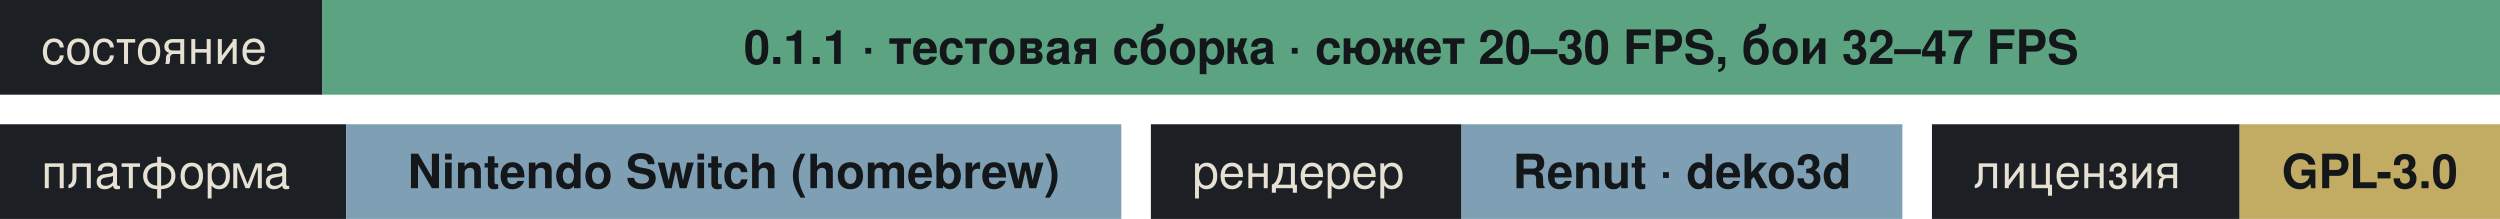
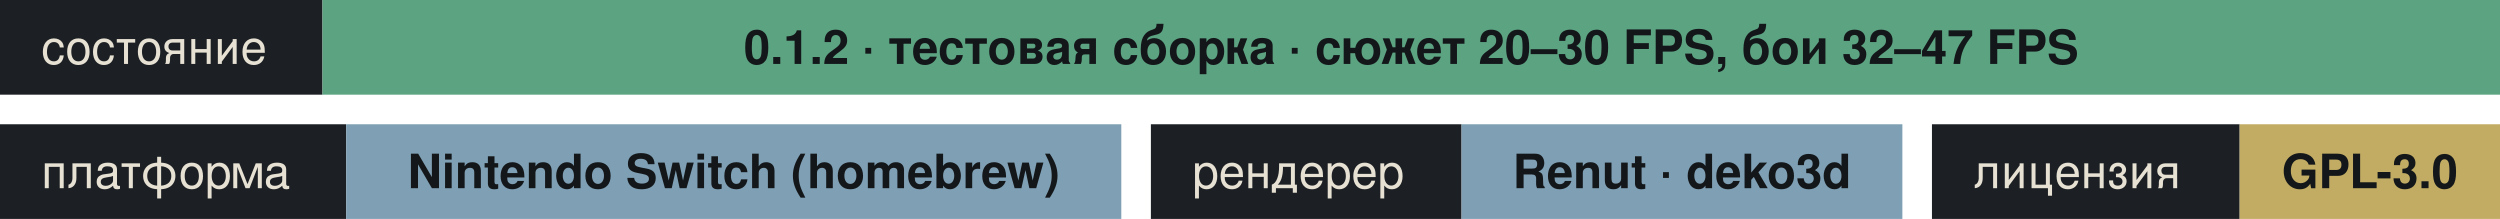
- <svg xmlns="http://www.w3.org/2000/svg" width="845" height="74" viewBox="0 0 845 74" role="img" aria-label="состояние: 0.1.1 · тестовая сборка · сюжет 20–30 FPS, бои 32–47 FPS · платформа: Nintendo Switch (homebrew) · рендерер: Renut · deko3d · лицензия: GPL-3.0">
+ <svg xmlns="http://www.w3.org/2000/svg" width="845" height="74" viewBox="0 0 845 74" role="img" aria-label="состояние: 0.1.2 · тестовая сборка · сюжет 20–30 FPS, бои 32–47 FPS · платформа: Nintendo Switch (homebrew) · рендерер: Renut · deko3d · лицензия: GPL-3.0">
  <g font-family="'IBM Plex Sans','Segoe UI',Helvetica,Arial,sans-serif" font-size="16">
    <rect x="0.0" y="0" width="109" height="32" fill="#1C2024" />
    <rect x="109.0" y="0" width="736.0" height="32" fill="#5CA382" />
    <text x="14.0" y="21.6" fill="#E6E1D3" textLength="81" lengthAdjust="spacingAndGlyphs">состояние</text>
-     <text x="477.0" y="21.6" fill="#14171A" font-weight="700" text-anchor="middle" textLength="450" lengthAdjust="spacingAndGlyphs">0.1.1 · тестовая сборка · сюжет 20–30 FPS, бои 32–47 FPS</text>
+     <text x="477.0" y="21.6" fill="#14171A" font-weight="700" text-anchor="middle" textLength="450" lengthAdjust="spacingAndGlyphs">0.1.2 · тестовая сборка · сюжет 20–30 FPS, бои 32–47 FPS</text>
    <rect x="0.0" y="42" width="117" height="32" fill="#1C2024" />
    <rect x="117.0" y="42" width="262.0" height="32" fill="#7FA0B4" />
    <text x="14.0" y="63.6" fill="#E6E1D3" textLength="89" lengthAdjust="spacingAndGlyphs">платформа</text>
    <text x="248.0" y="63.6" fill="#14171A" font-weight="700" text-anchor="middle" textLength="234" lengthAdjust="spacingAndGlyphs">Nintendo Switch (homebrew)</text>
    <rect x="389.0" y="42" width="105" height="32" fill="#1C2024" />
    <rect x="494.0" y="42" width="149.0" height="32" fill="#7FA0B4" />
    <text x="403.0" y="63.6" fill="#E6E1D3" textLength="77" lengthAdjust="spacingAndGlyphs">рендерер</text>
    <text x="568.5" y="63.6" fill="#14171A" font-weight="700" text-anchor="middle" textLength="121" lengthAdjust="spacingAndGlyphs">Renut · deko3d</text>
    <rect x="653.0" y="42" width="104" height="32" fill="#1C2024" />
    <rect x="757.0" y="42" width="88.0" height="32" fill="#C2AC63" />
    <text x="667.0" y="63.6" fill="#E6E1D3" textLength="76" lengthAdjust="spacingAndGlyphs">лицензия</text>
    <text x="801.0" y="63.6" fill="#14171A" font-weight="700" text-anchor="middle" textLength="60" lengthAdjust="spacingAndGlyphs">GPL-3.0</text>
  </g>
</svg>
